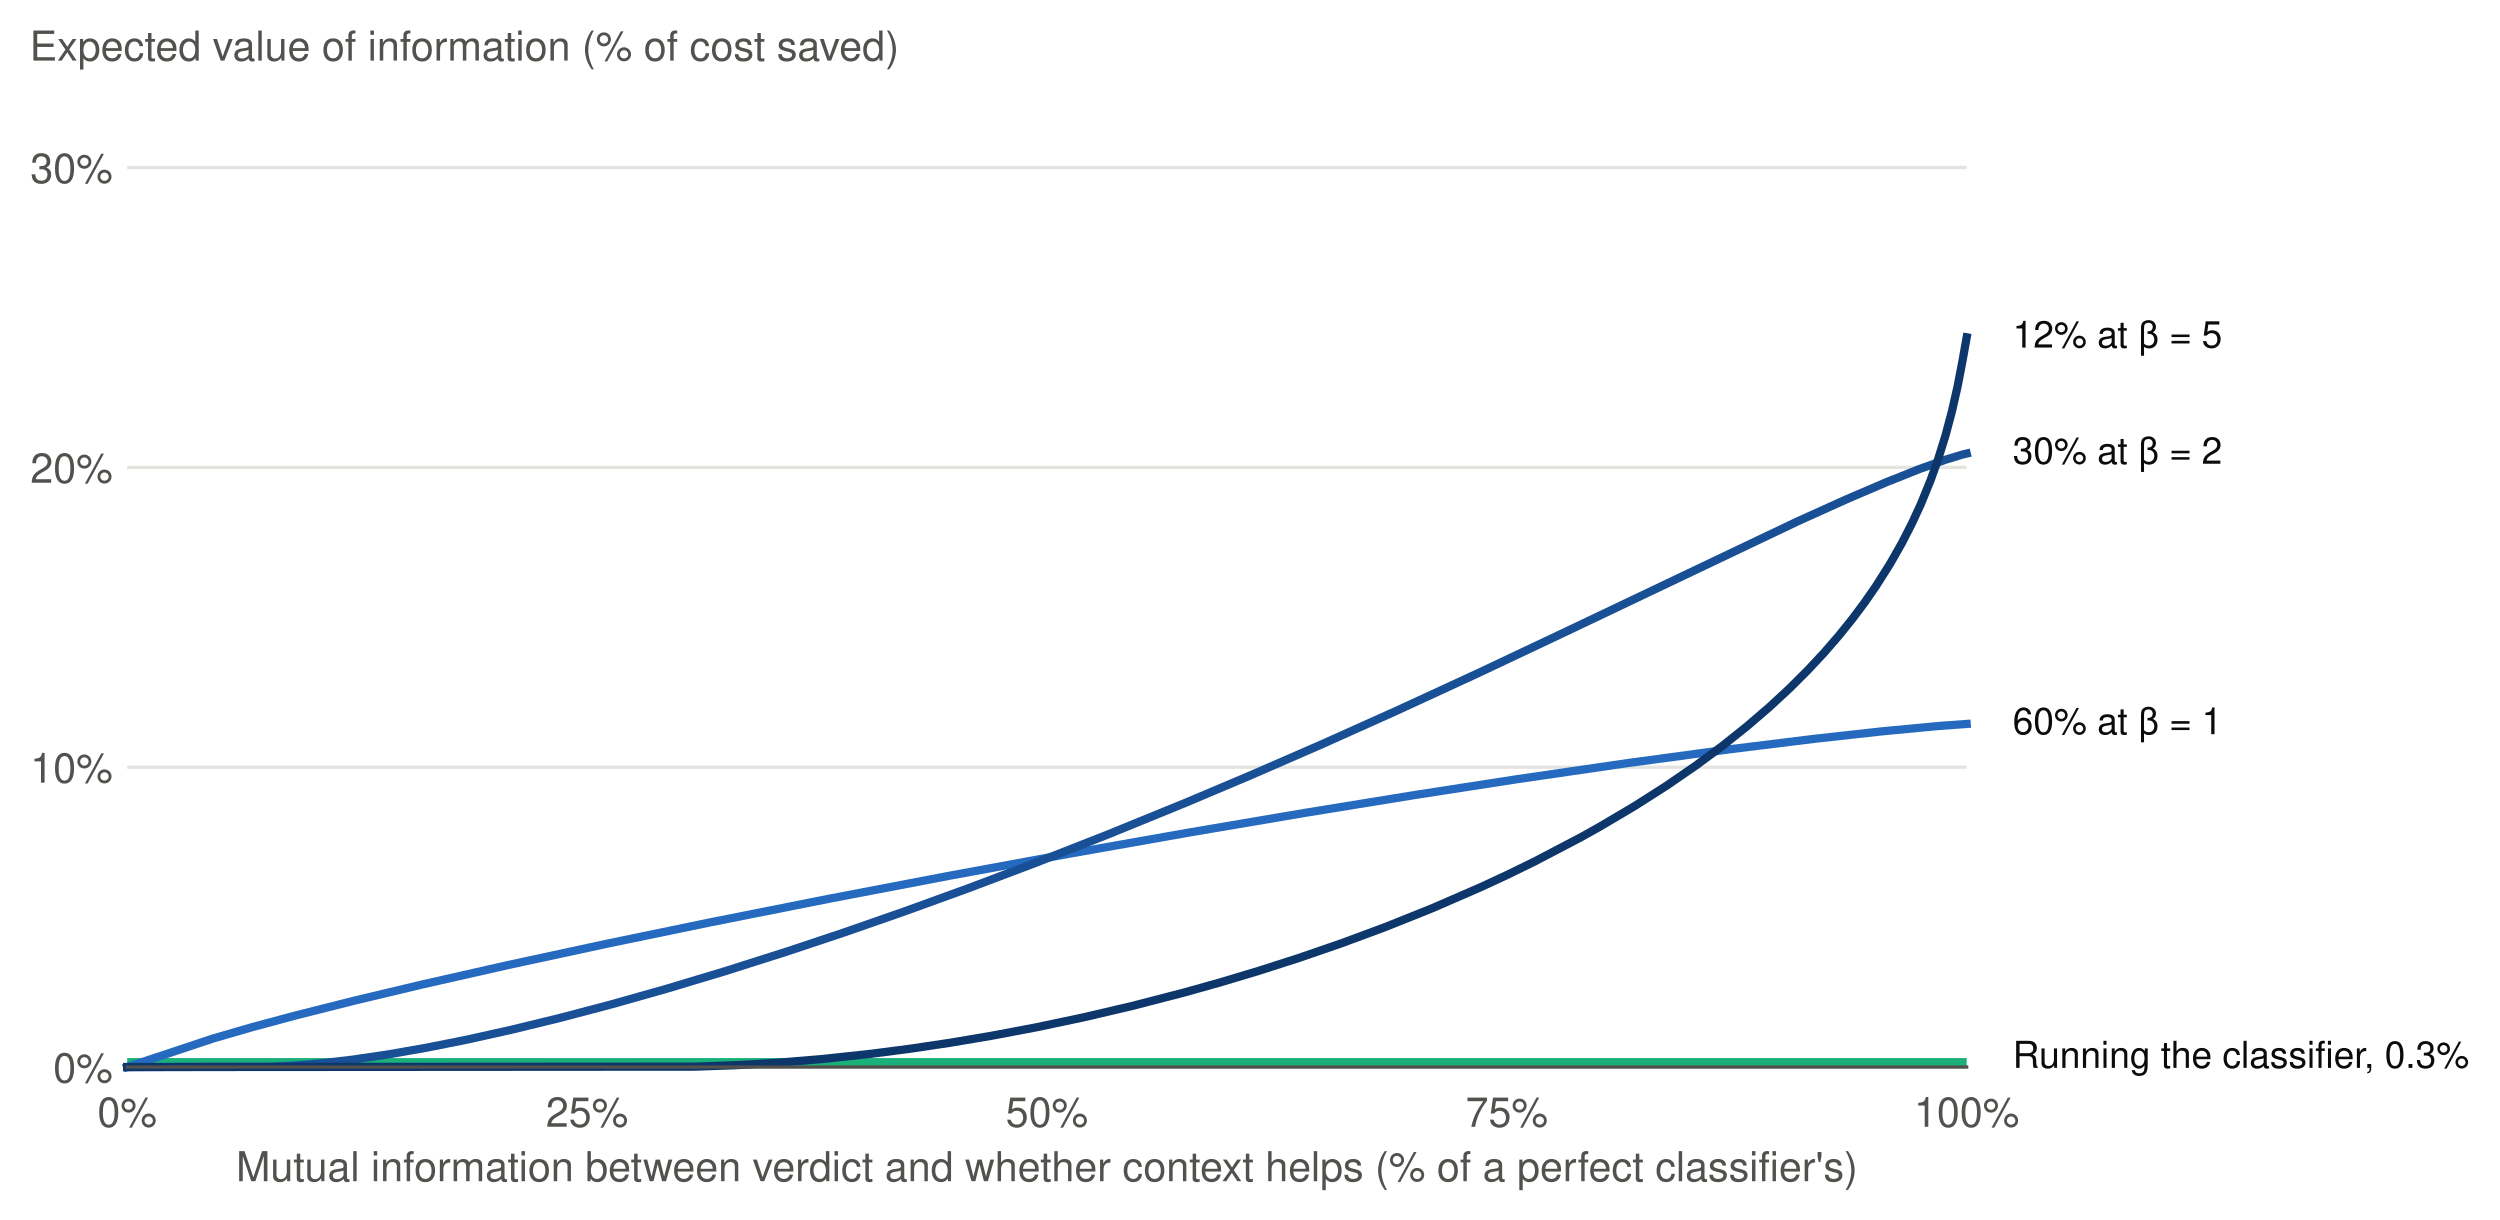
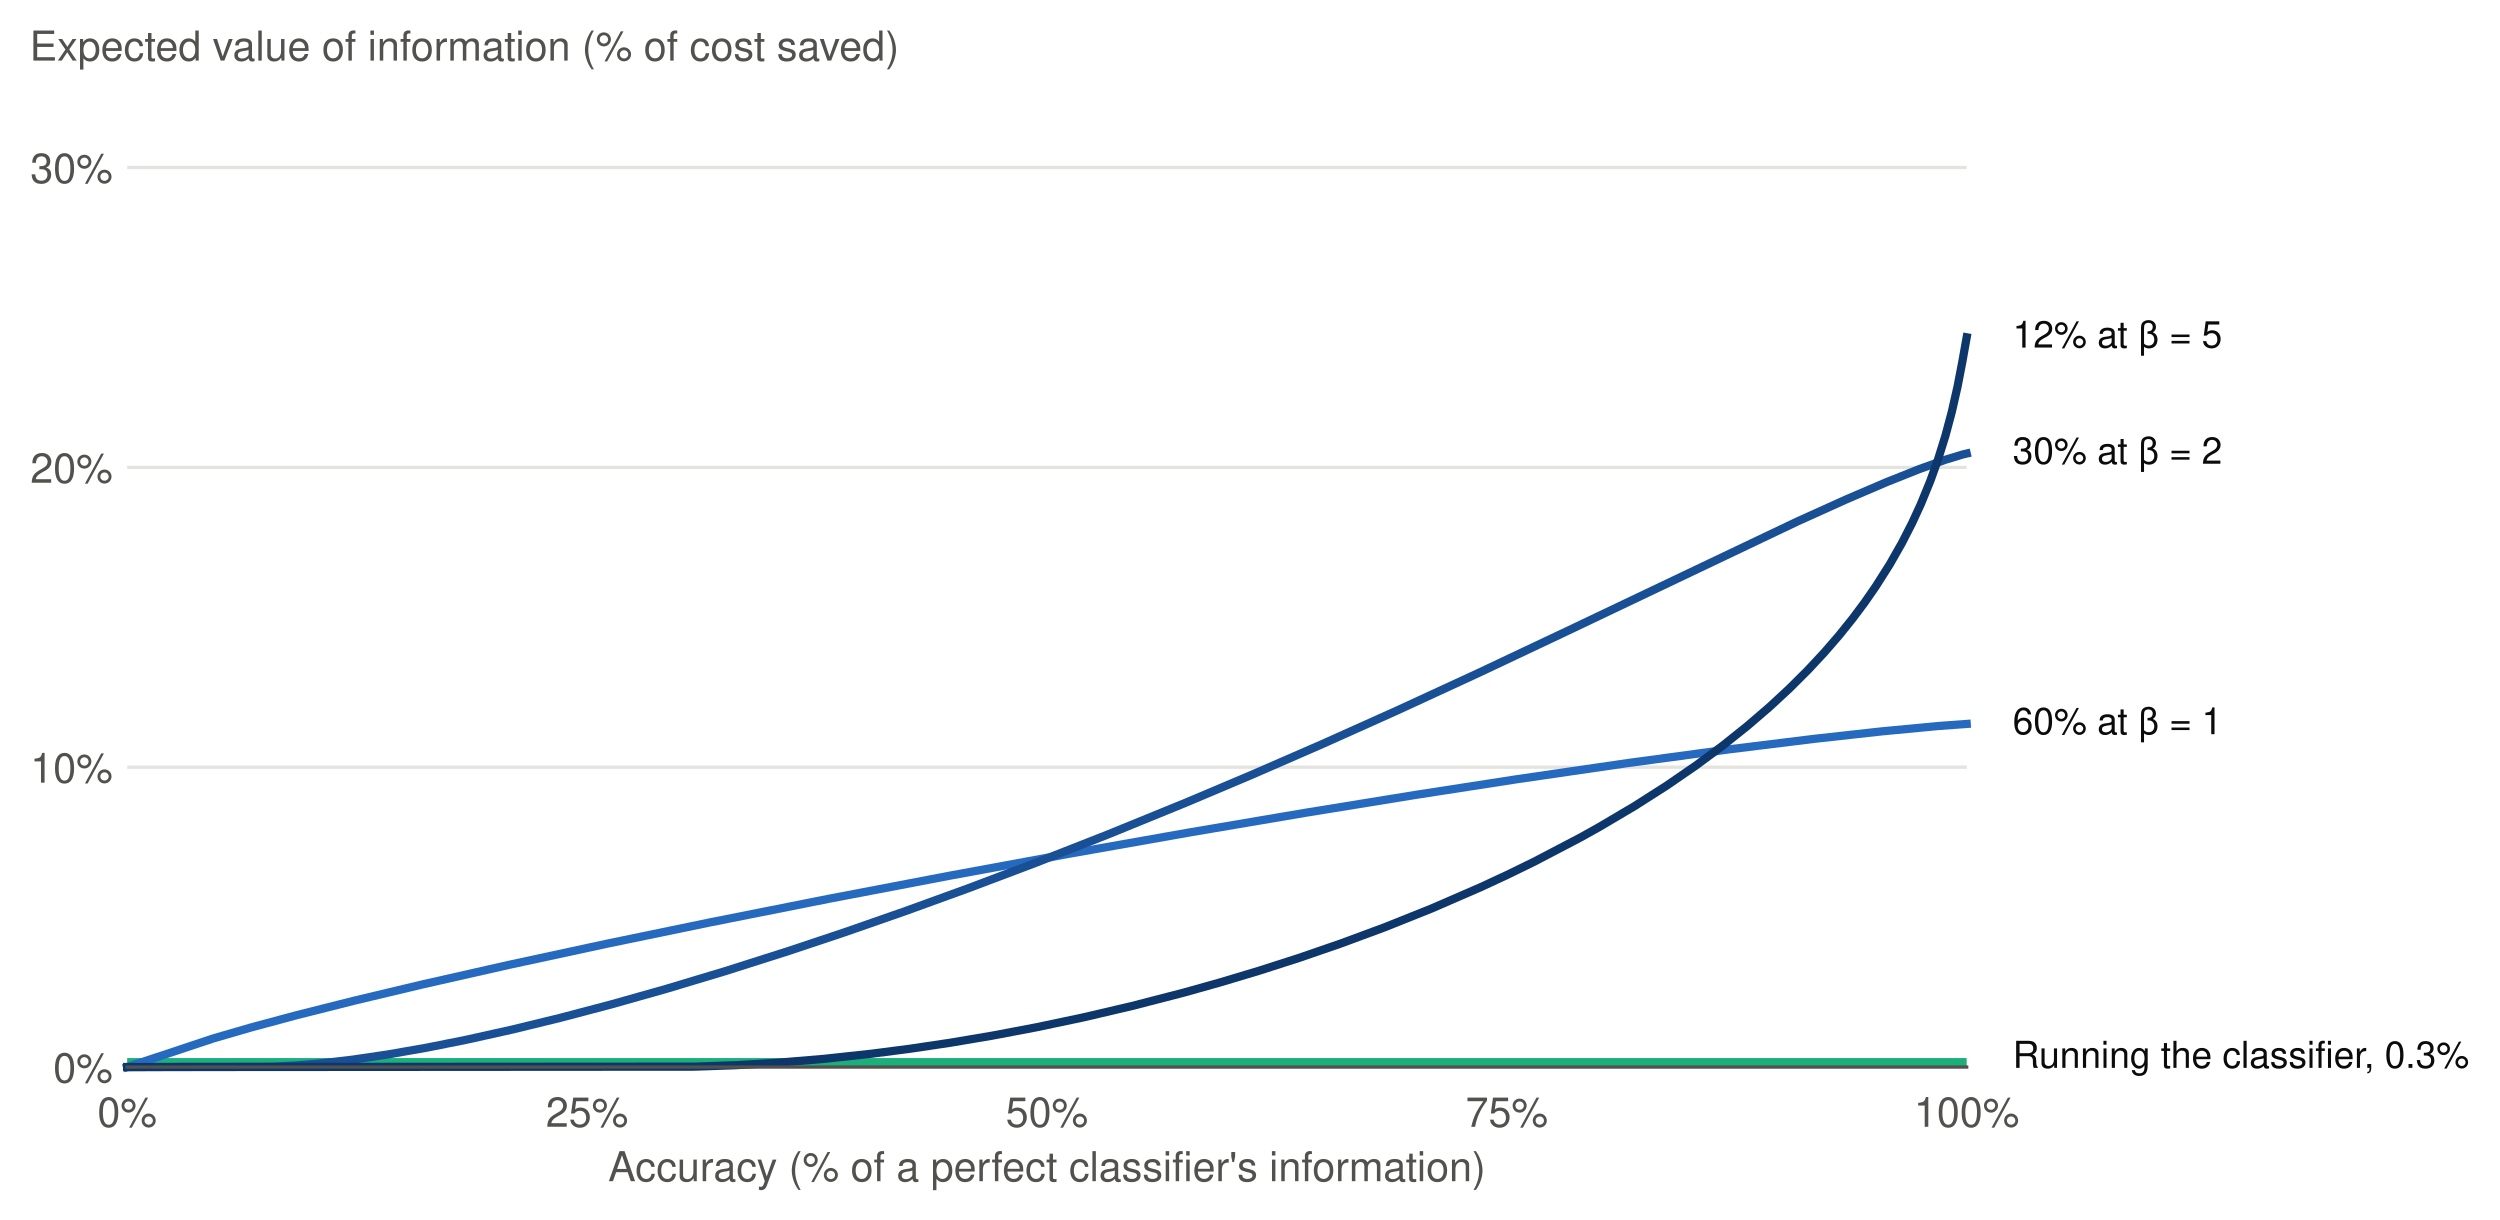
<svg xmlns="http://www.w3.org/2000/svg" xmlns:xlink="http://www.w3.org/1999/xlink" width="606.681pt" height="295.93pt" viewBox="0 0 606.681 295.93" version="1.1">
  <defs>
    <style type="text/css">*{stroke-linejoin: round; stroke-linecap: butt}</style>
  </defs>
  <g id="figure_1">
    <g id="patch_1">
      <path d="M 0 295.93  L 606.681 295.93  L 606.681 0  L 0 0  L 0 295.93  z " style="fill: none" />
    </g>
    <g id="axes_1">
      <g id="patch_2">
        <path d="M 30.86 258.946  L 477.26 258.946  L 477.26 26.098  L 30.86 26.098  L 30.86 258.946  z " style="fill: none" />
      </g>
      <g id="matplotlib.axis_1">
        <g id="xtick_1">
          <g id="line2d_1" />
          <g id="text_1">
            <text style="font-size: 10px; font-family: 'Helvetica', 'Arial', 'DejaVu Sans'; text-anchor: middle; fill: #52514e" x="30.86" y="273.446" transform="rotate(-0 30.86 273.4463)">0%</text>
          </g>
        </g>
        <g id="xtick_2">
          <g id="line2d_2" />
          <g id="text_2">
            <text style="font-size: 10px; font-family: 'Helvetica', 'Arial', 'DejaVu Sans'; text-anchor: middle; fill: #52514e" x="142.46" y="273.446" transform="rotate(-0 142.46 273.4463)">25%</text>
          </g>
        </g>
        <g id="xtick_3">
          <g id="line2d_3" />
          <g id="text_3">
            <text style="font-size: 10px; font-family: 'Helvetica', 'Arial', 'DejaVu Sans'; text-anchor: middle; fill: #52514e" x="254.06" y="273.446" transform="rotate(-0 254.06 273.4463)">50%</text>
          </g>
        </g>
        <g id="xtick_4">
          <g id="line2d_4" />
          <g id="text_4">
            <text style="font-size: 10px; font-family: 'Helvetica', 'Arial', 'DejaVu Sans'; text-anchor: middle; fill: #52514e" x="365.66" y="273.446" transform="rotate(-0 365.66 273.4463)">75%</text>
          </g>
        </g>
        <g id="xtick_5">
          <g id="line2d_5" />
          <g id="text_5">
            <text style="font-size: 10px; font-family: 'Helvetica', 'Arial', 'DejaVu Sans'; text-anchor: middle; fill: #52514e" x="477.26" y="273.446" transform="rotate(-0 477.26 273.4463)">100%</text>
          </g>
        </g>
        <g id="text_6">
-           <text style="font-size: 10px; font-family: 'Helvetica', 'Arial', 'DejaVu Sans'; text-anchor: middle; fill: #52514e" x="254.06" y="286.646" transform="rotate(-0 254.06 286.6455)">Mutual information between verdict and whether context helps (% of a perfect classifier's)</text>
+           <text style="font-size: 10px; font-family: 'Helvetica', 'Arial', 'DejaVu Sans'; text-anchor: middle; fill: #52514e" x="254.06" y="286.646" transform="rotate(-0 254.06 286.6455)">Accuracy (% of a perfect classifier's information)</text>
        </g>
      </g>
      <g id="matplotlib.axis_2">
        <g id="ytick_1">
          <g id="line2d_6">
            <path d="M 30.86 258.946  L 477.26 258.946  " clip-path="url(#p6d888acd26)" style="fill: none; stroke: #e4e3df; stroke-width: 0.8; stroke-linecap: square" />
          </g>
          <g id="line2d_7" />
          <g id="text_7">
            <text style="font-size: 10px; font-family: 'Helvetica', 'Arial', 'DejaVu Sans'; text-anchor: end; fill: #52514e" x="27.36" y="262.696" transform="rotate(-0 27.36 262.6963)">0%</text>
          </g>
        </g>
        <g id="ytick_2">
          <g id="line2d_8">
            <path d="M 30.86 186.181  L 477.26 186.181  " clip-path="url(#p6d888acd26)" style="fill: none; stroke: #e4e3df; stroke-width: 0.8; stroke-linecap: square" />
          </g>
          <g id="line2d_9" />
          <g id="text_8">
            <text style="font-size: 10px; font-family: 'Helvetica', 'Arial', 'DejaVu Sans'; text-anchor: end; fill: #52514e" x="27.36" y="189.931" transform="rotate(-0 27.36 189.9313)">10%</text>
          </g>
        </g>
        <g id="ytick_3">
          <g id="line2d_10">
            <path d="M 30.86 113.416  L 477.26 113.416  " clip-path="url(#p6d888acd26)" style="fill: none; stroke: #e4e3df; stroke-width: 0.8; stroke-linecap: square" />
          </g>
          <g id="line2d_11" />
          <g id="text_9">
            <text style="font-size: 10px; font-family: 'Helvetica', 'Arial', 'DejaVu Sans'; text-anchor: end; fill: #52514e" x="27.36" y="117.166" transform="rotate(-0 27.36 117.1663)">20%</text>
          </g>
        </g>
        <g id="ytick_4">
          <g id="line2d_12">
            <path d="M 30.86 40.651  L 477.26 40.651  " clip-path="url(#p6d888acd26)" style="fill: none; stroke: #e4e3df; stroke-width: 0.8; stroke-linecap: square" />
          </g>
          <g id="line2d_13" />
          <g id="text_10">
            <text style="font-size: 10px; font-family: 'Helvetica', 'Arial', 'DejaVu Sans'; text-anchor: end; fill: #52514e" x="27.36" y="44.401" transform="rotate(-0 27.36 44.40129)">30%</text>
          </g>
        </g>
        <g id="text_11">
          <text style="font-size: 10px; font-family: 'Helvetica', 'Arial', 'DejaVu Sans'; text-anchor: start; fill: #52514e" x="7.2" y="14.7" transform="rotate(-0 7.2 14.7)">Expected value of information (% of cost saved)</text>
        </g>
      </g>
      <g id="FillBetweenPolyCollection_1">
        <defs>
          <path id="m416554022c" d="M 30.86 -39.167  L 30.86 -36.984  L 477.26 -36.984  L 477.26 -39.167  L 477.26 -39.167  L 30.86 -39.167  z " />
        </defs>
        <g>
          <use xlink:href="#m416554022c" x="0" y="295.93" style="fill: #1baf7a" />
        </g>
      </g>
      <g id="line2d_14">
        <path d="M 30.86 258.946  L 51.802 251.985  L 60.973 249.322  L 71.908 246.38  L 86.054 242.814  L 102.535 238.889  L 123.351 234.178  L 147.374 228.995  L 172.498 223.799  L 200.949 218.145  L 230.111 212.572  L 259.482 207.17  L 288.541 202.032  L 316.726 197.249  L 343.42 192.915  L 367.928 189.123  L 395.162 185.151  L 419.72 181.83  L 440.297 179.291  L 456.648 177.484  L 470.189 176.198  L 477.26 175.679  L 477.26 175.679  " style="fill: none; stroke: #256abf; stroke-width: 2; stroke-linecap: square" />
      </g>
      <g id="line2d_15">
        <path d="M 30.86 258.946  L 66.088 258.867  L 71.691 258.575  L 77.743 258.061  L 85.617 257.142  L 94.177 255.88  L 103.448 254.258  L 113.46 252.258  L 124.246 249.858  L 135.843 247.032  L 148.296 243.75  L 161.657 239.977  L 175.985 235.672  L 191.354 230.784  L 205.018 226.22  L 219.524 221.166  L 234.945 215.57  L 251.368 209.367  L 268.903 202.481  L 287.688 194.814  L 303.736 188.033  L 320.821 180.592  L 339.105 172.389  L 358.813 163.298  L 380.278 153.157  L 436.162 126.55  L 448.059 121.178  L 457.801 117.006  L 465.818 113.816  L 472.028 111.589  L 476.21 110.31  L 477.26 110.061  L 477.26 110.061  " style="fill: none; stroke: #184f95; stroke-width: 2; stroke-linecap: square" />
      </g>
      <g id="line2d_16">
        <path d="M 30.86 258.946  L 168.636 258.845  L 178.501 258.499  L 188.928 257.88  L 199.965 256.956  L 211.667 255.69  L 220.92 254.488  L 230.617 253.042  L 240.795 251.323  L 251.498 249.295  L 262.78 246.915  L 274.702 244.127  L 287.34 240.86  L 296.21 238.371  L 305.473 235.592  L 315.17 232.478  L 325.348 228.974  L 336.066 225.006  L 347.397 220.474  L 359.435 215.243  L 365.755 212.306  L 372.301 209.113  L 383.524 203.241  L 388.085 200.695  L 396.63 195.642  L 404.449 190.653  L 411.59 185.741  L 418.099 180.916  L 424.024 176.184  L 429.401 171.56  L 434.281 167.042  L 438.699 162.638  L 442.694 158.351  L 446.299 154.187  L 449.553 150.142  L 452.483 146.221  L 455.12 142.425  L 458.585 136.966  L 461.525 131.802  L 464.025 126.916  L 466.144 122.312  L 468.462 116.641  L 470.31 111.483  L 472.104 105.724  L 473.664 99.883  L 475.043 93.803  L 476.202 87.805  L 477.26 81.861  L 477.26 81.861  " style="fill: none; stroke: #0d366b; stroke-width: 2; stroke-linecap: square" />
      </g>
      <g id="patch_3">
        <path d="M 30.86 258.946  L 477.26 258.946  " style="fill: none; stroke: #52514e; stroke-width: 0.8; stroke-linejoin: miter; stroke-linecap: square" />
      </g>
      <g id="text_12">
        <text style="font-size: 9px; font-family: 'Helvetica', 'Arial', 'DejaVu Sans'; text-anchor: start; fill: #0b0b0b" x="488.42" y="259.143" transform="rotate(-0 488.42 259.1427)">Running the classifier, 0.3%</text>
      </g>
      <g id="text_13">
        <text style="font-size: 9px; font-family: 'Helvetica', 'Arial', 'DejaVu Sans'; text-anchor: start; fill: #0b0b0b" x="488.42" y="178.173" transform="rotate(-0 488.42 178.1729)">60% at β = 1</text>
      </g>
      <g id="text_14">
        <text style="font-size: 9px; font-family: 'Helvetica', 'Arial', 'DejaVu Sans'; text-anchor: start; fill: #0b0b0b" x="488.42" y="112.555" transform="rotate(-0 488.42 112.5547)">30% at β = 2</text>
      </g>
      <g id="text_15">
        <text style="font-size: 9px; font-family: 'Helvetica', 'Arial', 'DejaVu Sans'; text-anchor: start; fill: #0b0b0b" x="488.42" y="84.355" transform="rotate(-0 488.42 84.35488)">12% at β = 5</text>
      </g>
    </g>
  </g>
  <defs>
    <clipPath id="p6d888acd26">
      <rect x="30.86" y="26.098" width="446.4" height="232.848" />
    </clipPath>
  </defs>
</svg>
